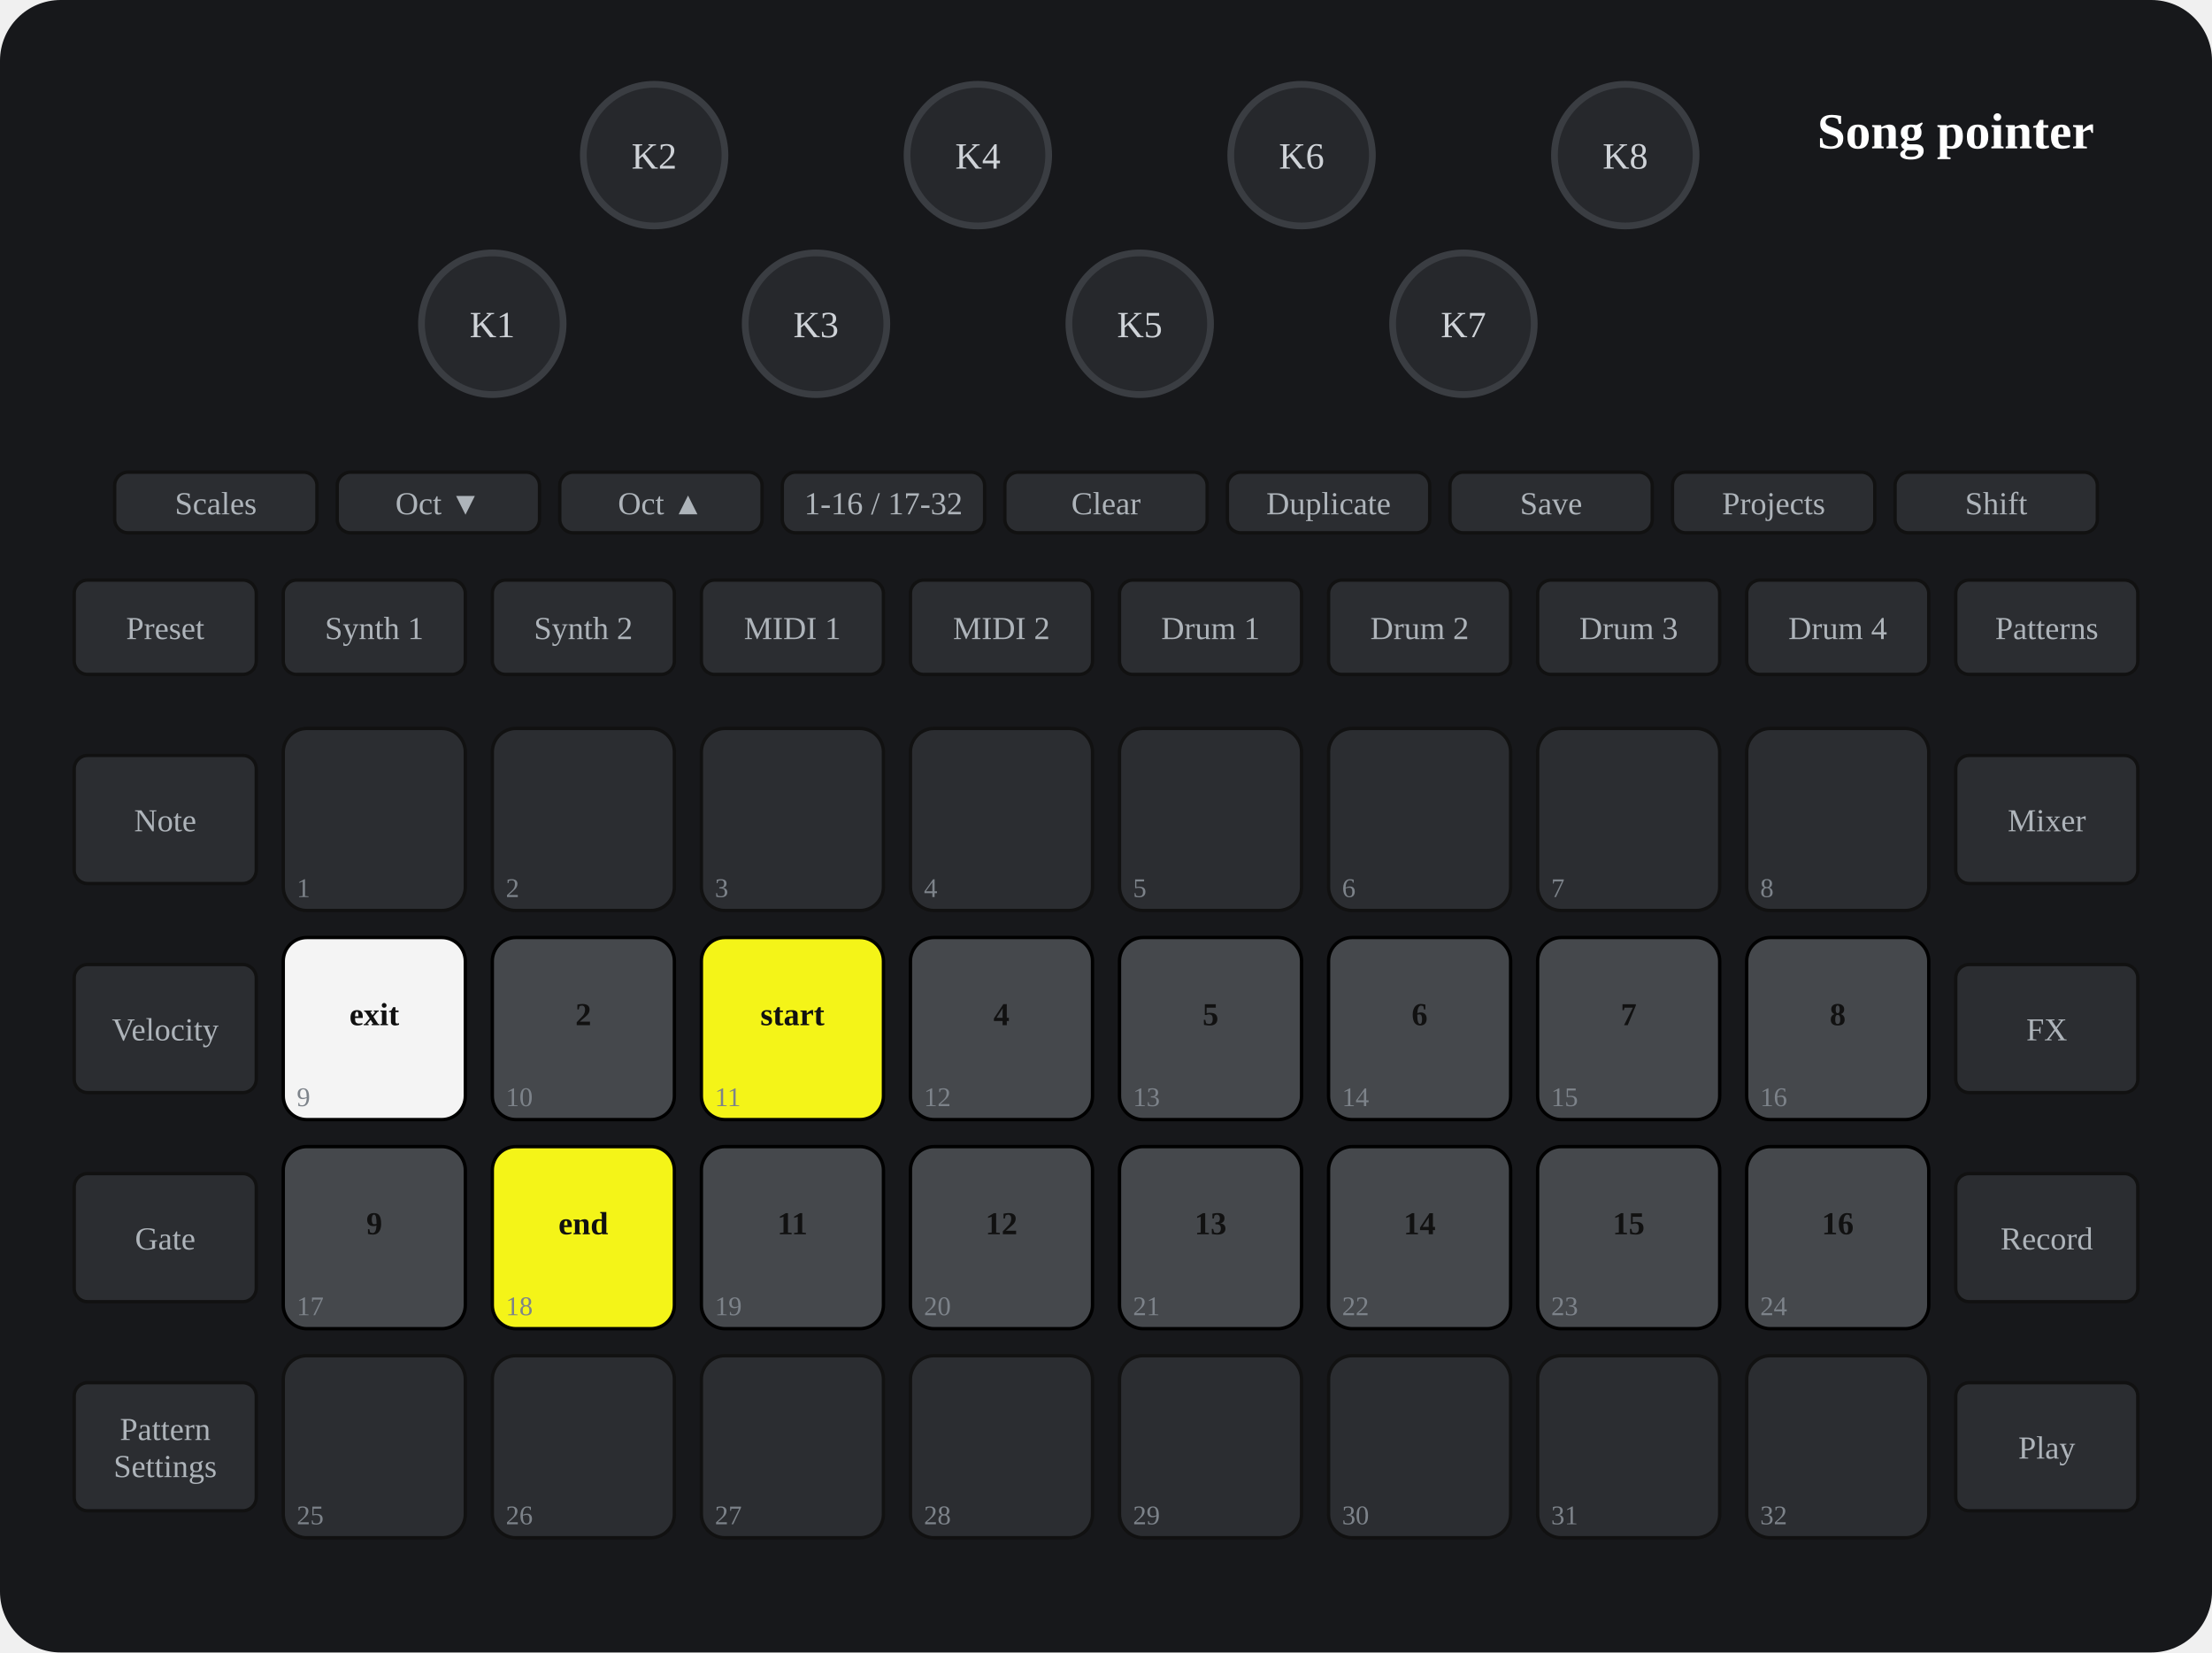
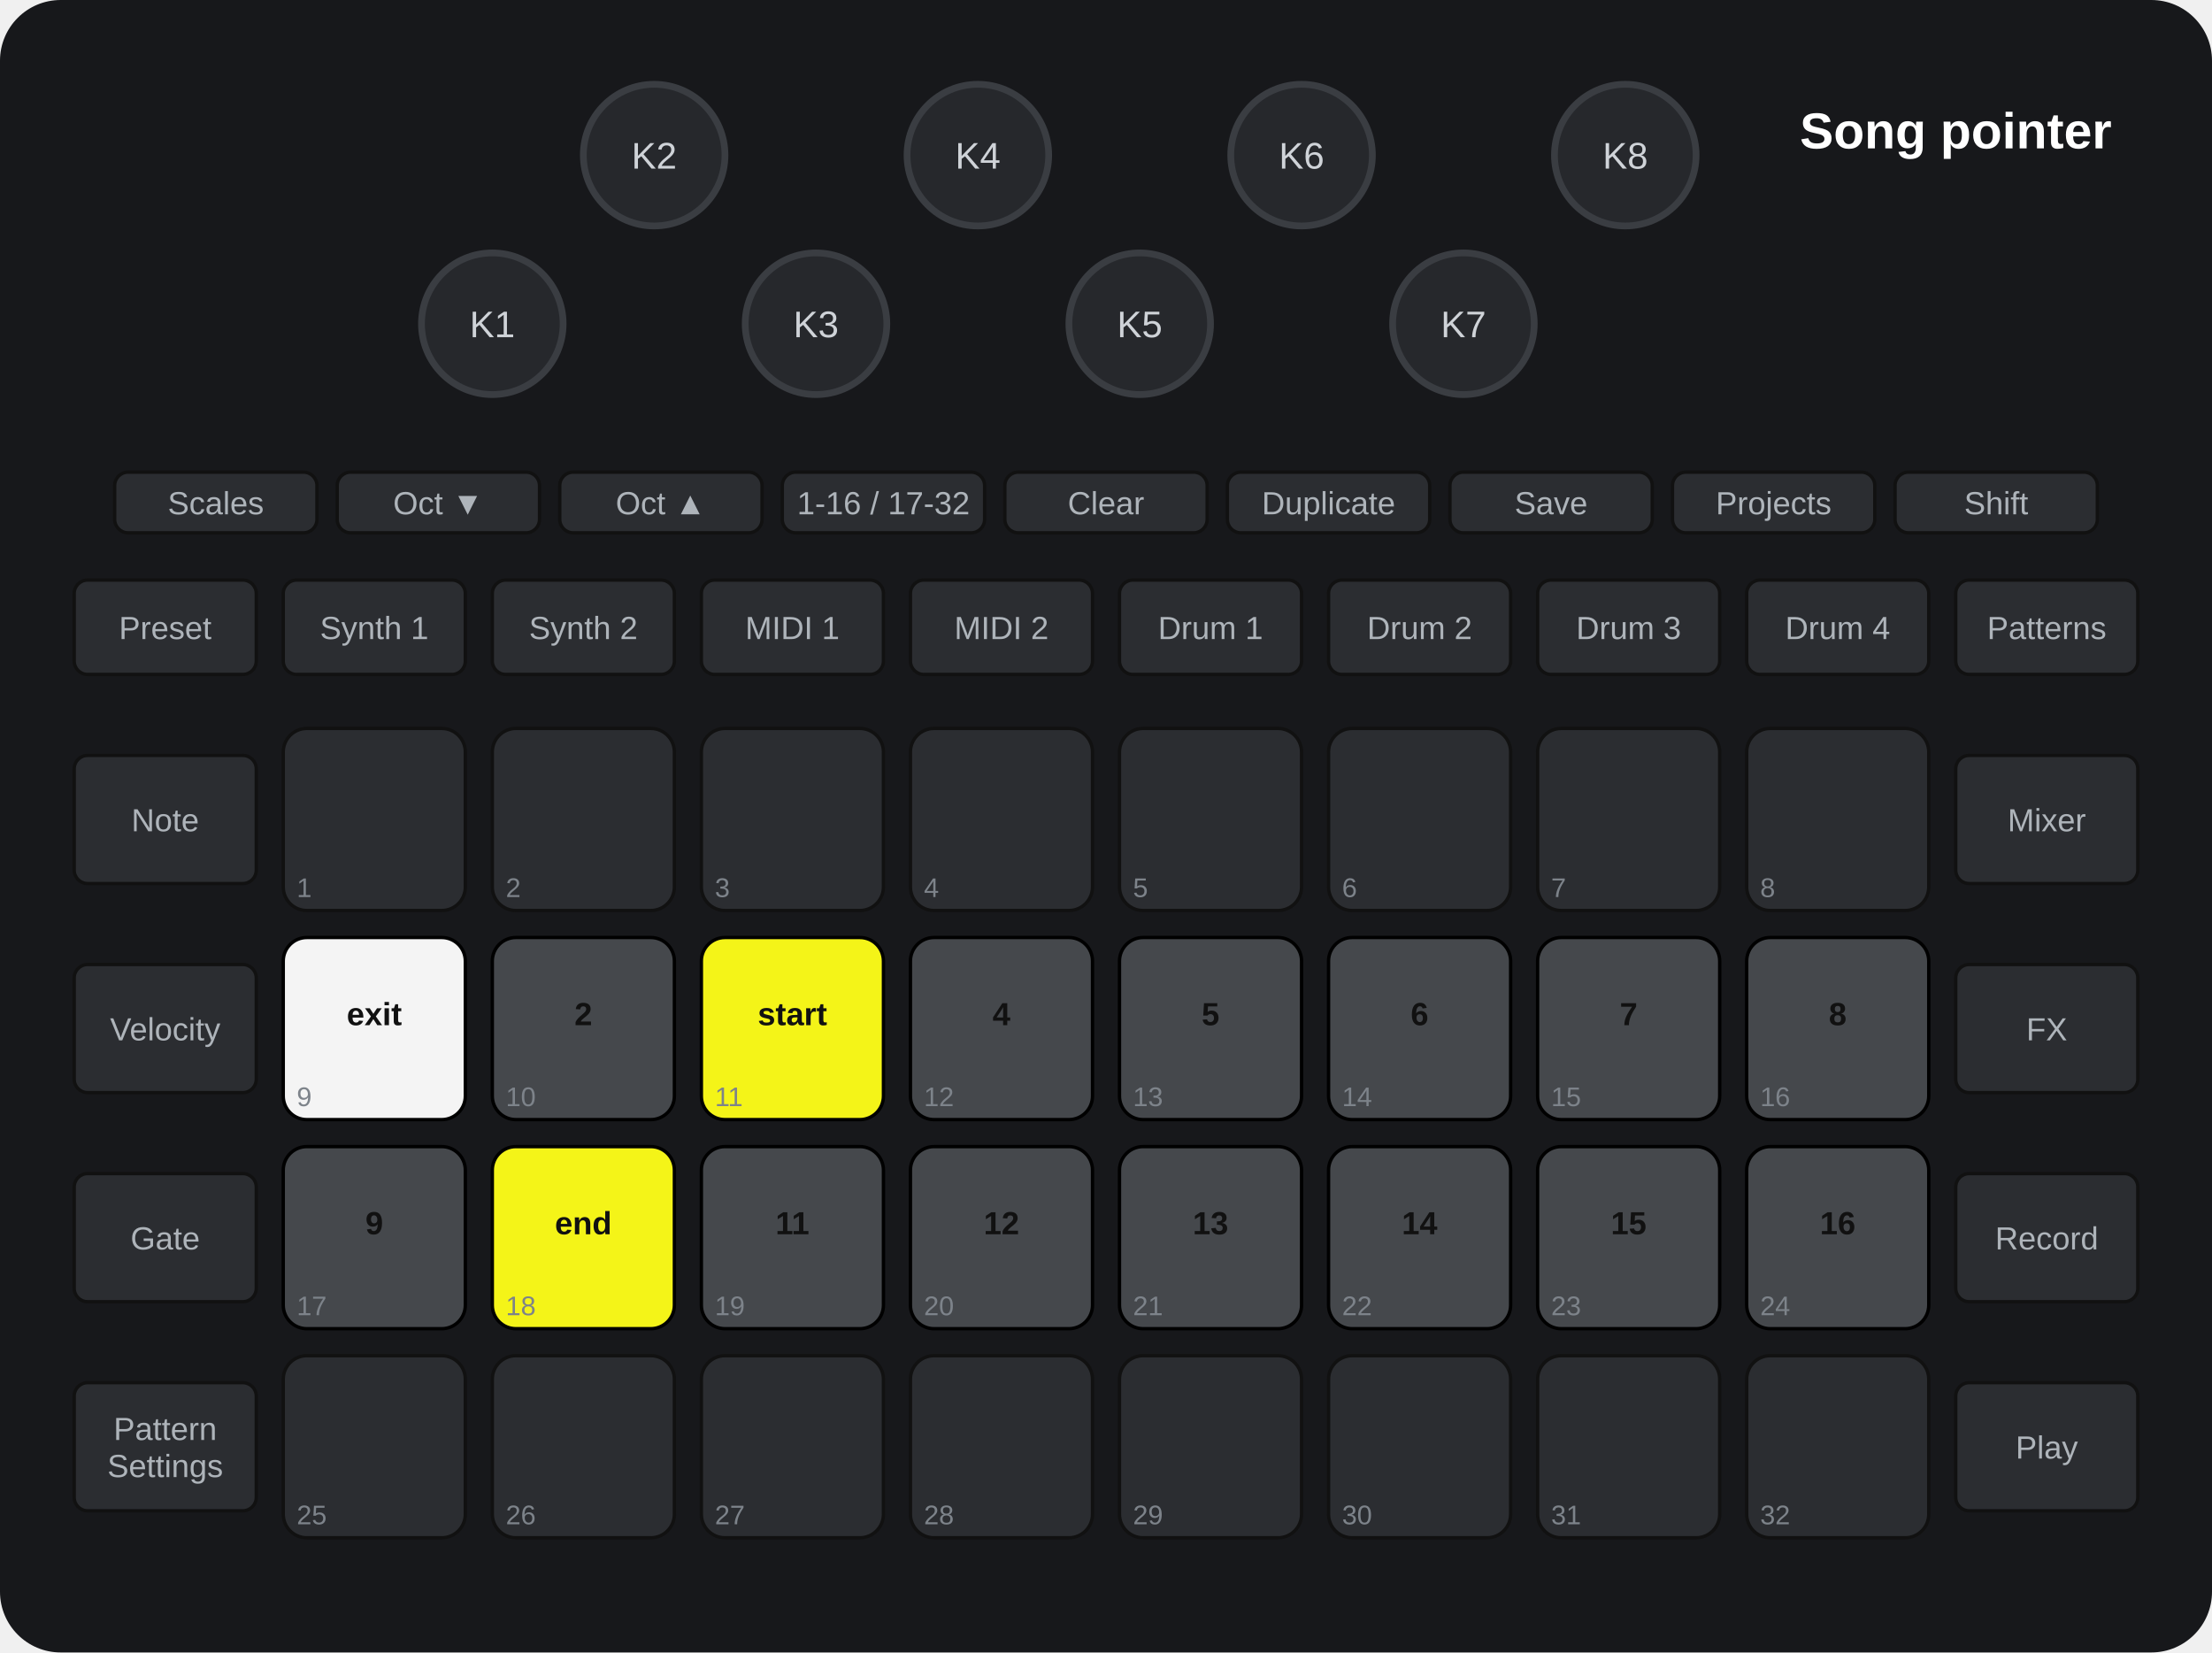
- <svg xmlns="http://www.w3.org/2000/svg" viewBox="0 0 656 490" role="img" aria-label="Song pointer: phrase between steps 3 and 10.">
+ <svg xmlns="http://www.w3.org/2000/svg" viewBox="0 0 656 490" role="img" aria-label="Song pointer: phrase between steps 3 and 10." font-family="Arial, Helvetica, sans-serif">
  <rect x="0" y="0" width="656" height="490" rx="18" fill="#17181b" />
  <circle cx="146" cy="96" r="21" fill="#26282c" stroke="#3a3d42" stroke-width="2" />
  <text x="146" y="100" font-size="11" fill="#cfd3d8" text-anchor="middle">K1</text>
  <circle cx="194" cy="46" r="21" fill="#26282c" stroke="#3a3d42" stroke-width="2" />
  <text x="194" y="50" font-size="11" fill="#cfd3d8" text-anchor="middle">K2</text>
  <circle cx="242" cy="96" r="21" fill="#26282c" stroke="#3a3d42" stroke-width="2" />
  <text x="242" y="100" font-size="11" fill="#cfd3d8" text-anchor="middle">K3</text>
  <circle cx="290" cy="46" r="21" fill="#26282c" stroke="#3a3d42" stroke-width="2" />
  <text x="290" y="50" font-size="11" fill="#cfd3d8" text-anchor="middle">K4</text>
  <circle cx="338" cy="96" r="21" fill="#26282c" stroke="#3a3d42" stroke-width="2" />
  <text x="338" y="100" font-size="11" fill="#cfd3d8" text-anchor="middle">K5</text>
  <circle cx="386" cy="46" r="21" fill="#26282c" stroke="#3a3d42" stroke-width="2" />
  <text x="386" y="50" font-size="11" fill="#cfd3d8" text-anchor="middle">K6</text>
  <circle cx="434" cy="96" r="21" fill="#26282c" stroke="#3a3d42" stroke-width="2" />
  <text x="434" y="100" font-size="11" fill="#cfd3d8" text-anchor="middle">K7</text>
  <circle cx="482" cy="46" r="21" fill="#26282c" stroke="#3a3d42" stroke-width="2" />
  <text x="482" y="50" font-size="11" fill="#cfd3d8" text-anchor="middle">K8</text>
  <text x="580" y="44" font-size="15" font-weight="bold" fill="#ffffff" text-anchor="middle">Song pointer</text>
  <rect x="34" y="140" width="60" height="18" rx="4" fill="#2b2d31" stroke="#111" />
  <text x="64.0" y="152.5" font-size="9.5" fill="#aeb4ba" text-anchor="middle">Scales</text>
  <rect x="100" y="140" width="60" height="18" rx="4" fill="#2b2d31" stroke="#111" />
  <text x="130.0" y="152.5" font-size="9.5" fill="#aeb4ba" text-anchor="middle">Oct ▼</text>
  <rect x="166" y="140" width="60" height="18" rx="4" fill="#2b2d31" stroke="#111" />
  <text x="196.0" y="152.5" font-size="9.5" fill="#aeb4ba" text-anchor="middle">Oct ▲</text>
  <rect x="232" y="140" width="60" height="18" rx="4" fill="#2b2d31" stroke="#111" />
  <text x="262.0" y="152.5" font-size="9.5" fill="#aeb4ba" text-anchor="middle">1-16 / 17-32</text>
  <rect x="298" y="140" width="60" height="18" rx="4" fill="#2b2d31" stroke="#111" />
  <text x="328.0" y="152.5" font-size="9.5" fill="#aeb4ba" text-anchor="middle">Clear</text>
  <rect x="364" y="140" width="60" height="18" rx="4" fill="#2b2d31" stroke="#111" />
  <text x="394.0" y="152.5" font-size="9.5" fill="#aeb4ba" text-anchor="middle">Duplicate</text>
  <rect x="430" y="140" width="60" height="18" rx="4" fill="#2b2d31" stroke="#111" />
  <text x="460.0" y="152.5" font-size="9.5" fill="#aeb4ba" text-anchor="middle">Save</text>
  <rect x="496" y="140" width="60" height="18" rx="4" fill="#2b2d31" stroke="#111" />
  <text x="526.0" y="152.5" font-size="9.5" fill="#aeb4ba" text-anchor="middle">Projects</text>
  <rect x="562" y="140" width="60" height="18" rx="4" fill="#2b2d31" stroke="#111" />
  <text x="592.0" y="152.5" font-size="9.5" fill="#aeb4ba" text-anchor="middle">Shift</text>
  <rect x="22" y="172" width="54" height="28" rx="4" fill="#2b2d31" stroke="#111" />
  <text x="49.0" y="189.5" font-size="9.5" fill="#aeb4ba" text-anchor="middle">Preset</text>
  <rect x="84" y="172" width="54" height="28" rx="4" fill="#2b2d31" stroke="#111" />
  <text x="111.0" y="189.5" font-size="9.5" fill="#aeb4ba" text-anchor="middle">Synth 1</text>
  <rect x="146" y="172" width="54" height="28" rx="4" fill="#2b2d31" stroke="#111" />
  <text x="173.0" y="189.5" font-size="9.5" fill="#aeb4ba" text-anchor="middle">Synth 2</text>
  <rect x="208" y="172" width="54" height="28" rx="4" fill="#2b2d31" stroke="#111" />
  <text x="235.0" y="189.5" font-size="9.5" fill="#aeb4ba" text-anchor="middle">MIDI 1</text>
  <rect x="270" y="172" width="54" height="28" rx="4" fill="#2b2d31" stroke="#111" />
  <text x="297.0" y="189.5" font-size="9.5" fill="#aeb4ba" text-anchor="middle">MIDI 2</text>
  <rect x="332" y="172" width="54" height="28" rx="4" fill="#2b2d31" stroke="#111" />
  <text x="359.0" y="189.5" font-size="9.5" fill="#aeb4ba" text-anchor="middle">Drum 1</text>
  <rect x="394" y="172" width="54" height="28" rx="4" fill="#2b2d31" stroke="#111" />
  <text x="421.0" y="189.5" font-size="9.5" fill="#aeb4ba" text-anchor="middle">Drum 2</text>
  <rect x="456" y="172" width="54" height="28" rx="4" fill="#2b2d31" stroke="#111" />
  <text x="483.0" y="189.5" font-size="9.5" fill="#aeb4ba" text-anchor="middle">Drum 3</text>
  <rect x="518" y="172" width="54" height="28" rx="4" fill="#2b2d31" stroke="#111" />
  <text x="545.0" y="189.5" font-size="9.5" fill="#aeb4ba" text-anchor="middle">Drum 4</text>
  <rect x="580" y="172" width="54" height="28" rx="4" fill="#2b2d31" stroke="#111" />
  <text x="607.0" y="189.5" font-size="9.5" fill="#aeb4ba" text-anchor="middle">Patterns</text>
  <rect x="22" y="224" width="54" height="38" rx="4" fill="#2b2d31" stroke="#111" />
  <text x="49.0" y="246.5" font-size="9.5" fill="#aeb4ba" text-anchor="middle">Note</text>
  <rect x="580" y="224" width="54" height="38" rx="4" fill="#2b2d31" stroke="#111" />
  <text x="607.0" y="246.5" font-size="9.5" fill="#aeb4ba" text-anchor="middle">Mixer</text>
  <rect x="22" y="286" width="54" height="38" rx="4" fill="#2b2d31" stroke="#111" />
  <text x="49.0" y="308.5" font-size="9.5" fill="#aeb4ba" text-anchor="middle">Velocity</text>
  <rect x="580" y="286" width="54" height="38" rx="4" fill="#2b2d31" stroke="#111" />
  <text x="607.0" y="308.5" font-size="9.5" fill="#aeb4ba" text-anchor="middle">FX</text>
  <rect x="22" y="348" width="54" height="38" rx="4" fill="#2b2d31" stroke="#111" />
  <text x="49.0" y="370.5" font-size="9.5" fill="#aeb4ba" text-anchor="middle">Gate</text>
  <rect x="580" y="348" width="54" height="38" rx="4" fill="#2b2d31" stroke="#111" />
  <text x="607.0" y="370.5" font-size="9.5" fill="#aeb4ba" text-anchor="middle">Record</text>
  <rect x="22" y="410" width="54" height="38" rx="4" fill="#2b2d31" stroke="#111" />
  <text x="49.0" y="427.0" font-size="9.5" fill="#aeb4ba" text-anchor="middle">Pattern</text>
  <text x="49.0" y="438.0" font-size="9.5" fill="#aeb4ba" text-anchor="middle">Settings</text>
  <rect x="580" y="410" width="54" height="38" rx="4" fill="#2b2d31" stroke="#111" />
  <text x="607.0" y="432.5" font-size="9.5" fill="#aeb4ba" text-anchor="middle">Play</text>
  <rect x="84" y="216" width="54" height="54" rx="7" fill="#2b2d31" stroke="#111" />
  <text x="88" y="266" font-size="8" fill="#7d838a">1</text>
  <rect x="146" y="216" width="54" height="54" rx="7" fill="#2b2d31" stroke="#111" />
  <text x="150" y="266" font-size="8" fill="#7d838a">2</text>
  <rect x="208" y="216" width="54" height="54" rx="7" fill="#2b2d31" stroke="#111" />
  <text x="212" y="266" font-size="8" fill="#7d838a">3</text>
  <rect x="270" y="216" width="54" height="54" rx="7" fill="#2b2d31" stroke="#111" />
  <text x="274" y="266" font-size="8" fill="#7d838a">4</text>
  <rect x="332" y="216" width="54" height="54" rx="7" fill="#2b2d31" stroke="#111" />
  <text x="336" y="266" font-size="8" fill="#7d838a">5</text>
  <rect x="394" y="216" width="54" height="54" rx="7" fill="#2b2d31" stroke="#111" />
  <text x="398" y="266" font-size="8" fill="#7d838a">6</text>
  <rect x="456" y="216" width="54" height="54" rx="7" fill="#2b2d31" stroke="#111" />
  <text x="460" y="266" font-size="8" fill="#7d838a">7</text>
  <rect x="518" y="216" width="54" height="54" rx="7" fill="#2b2d31" stroke="#111" />
  <text x="522" y="266" font-size="8" fill="#7d838a">8</text>
  <rect x="84" y="278" width="54" height="54" rx="7" fill="#ffffff" fill-opacity="0.95" stroke="#000" stroke-width="1" />
  <text x="111.0" y="304" font-size="9.5" fill="#111" text-anchor="middle" font-weight="bold">exit</text>
  <text x="88" y="328" font-size="8" fill="#7d838a">9</text>
  <rect x="146" y="278" width="54" height="54" rx="7" fill="#9aa0a6" fill-opacity="0.35" stroke="#000" stroke-width="1" />
  <text x="173.0" y="304" font-size="9.5" fill="#111" text-anchor="middle" font-weight="bold">2</text>
  <text x="150" y="328" font-size="8" fill="#7d838a">10</text>
  <rect x="208" y="278" width="54" height="54" rx="7" fill="#ffff19" fill-opacity="0.95" stroke="#000" stroke-width="1" />
  <text x="235.0" y="304" font-size="9.5" fill="#111" text-anchor="middle" font-weight="bold">start</text>
  <text x="212" y="328" font-size="8" fill="#7d838a">11</text>
  <rect x="270" y="278" width="54" height="54" rx="7" fill="#9aa0a6" fill-opacity="0.35" stroke="#000" stroke-width="1" />
  <text x="297.0" y="304" font-size="9.5" fill="#111" text-anchor="middle" font-weight="bold">4</text>
  <text x="274" y="328" font-size="8" fill="#7d838a">12</text>
  <rect x="332" y="278" width="54" height="54" rx="7" fill="#9aa0a6" fill-opacity="0.35" stroke="#000" stroke-width="1" />
  <text x="359.0" y="304" font-size="9.5" fill="#111" text-anchor="middle" font-weight="bold">5</text>
  <text x="336" y="328" font-size="8" fill="#7d838a">13</text>
  <rect x="394" y="278" width="54" height="54" rx="7" fill="#9aa0a6" fill-opacity="0.35" stroke="#000" stroke-width="1" />
  <text x="421.0" y="304" font-size="9.5" fill="#111" text-anchor="middle" font-weight="bold">6</text>
  <text x="398" y="328" font-size="8" fill="#7d838a">14</text>
  <rect x="456" y="278" width="54" height="54" rx="7" fill="#9aa0a6" fill-opacity="0.35" stroke="#000" stroke-width="1" />
  <text x="483.0" y="304" font-size="9.5" fill="#111" text-anchor="middle" font-weight="bold">7</text>
  <text x="460" y="328" font-size="8" fill="#7d838a">15</text>
  <rect x="518" y="278" width="54" height="54" rx="7" fill="#9aa0a6" fill-opacity="0.35" stroke="#000" stroke-width="1" />
  <text x="545.0" y="304" font-size="9.5" fill="#111" text-anchor="middle" font-weight="bold">8</text>
  <text x="522" y="328" font-size="8" fill="#7d838a">16</text>
  <rect x="84" y="340" width="54" height="54" rx="7" fill="#9aa0a6" fill-opacity="0.35" stroke="#000" stroke-width="1" />
  <text x="111.0" y="366" font-size="9.5" fill="#111" text-anchor="middle" font-weight="bold">9</text>
  <text x="88" y="390" font-size="8" fill="#7d838a">17</text>
  <rect x="146" y="340" width="54" height="54" rx="7" fill="#ffff19" fill-opacity="0.95" stroke="#000" stroke-width="1" />
  <text x="173.0" y="366" font-size="9.5" fill="#111" text-anchor="middle" font-weight="bold">end</text>
  <text x="150" y="390" font-size="8" fill="#7d838a">18</text>
  <rect x="208" y="340" width="54" height="54" rx="7" fill="#9aa0a6" fill-opacity="0.35" stroke="#000" stroke-width="1" />
  <text x="235.0" y="366" font-size="9.5" fill="#111" text-anchor="middle" font-weight="bold">11</text>
  <text x="212" y="390" font-size="8" fill="#7d838a">19</text>
  <rect x="270" y="340" width="54" height="54" rx="7" fill="#9aa0a6" fill-opacity="0.35" stroke="#000" stroke-width="1" />
  <text x="297.0" y="366" font-size="9.5" fill="#111" text-anchor="middle" font-weight="bold">12</text>
  <text x="274" y="390" font-size="8" fill="#7d838a">20</text>
  <rect x="332" y="340" width="54" height="54" rx="7" fill="#9aa0a6" fill-opacity="0.35" stroke="#000" stroke-width="1" />
  <text x="359.0" y="366" font-size="9.5" fill="#111" text-anchor="middle" font-weight="bold">13</text>
  <text x="336" y="390" font-size="8" fill="#7d838a">21</text>
  <rect x="394" y="340" width="54" height="54" rx="7" fill="#9aa0a6" fill-opacity="0.35" stroke="#000" stroke-width="1" />
  <text x="421.0" y="366" font-size="9.5" fill="#111" text-anchor="middle" font-weight="bold">14</text>
  <text x="398" y="390" font-size="8" fill="#7d838a">22</text>
  <rect x="456" y="340" width="54" height="54" rx="7" fill="#9aa0a6" fill-opacity="0.35" stroke="#000" stroke-width="1" />
  <text x="483.0" y="366" font-size="9.5" fill="#111" text-anchor="middle" font-weight="bold">15</text>
  <text x="460" y="390" font-size="8" fill="#7d838a">23</text>
  <rect x="518" y="340" width="54" height="54" rx="7" fill="#9aa0a6" fill-opacity="0.35" stroke="#000" stroke-width="1" />
  <text x="545.0" y="366" font-size="9.5" fill="#111" text-anchor="middle" font-weight="bold">16</text>
  <text x="522" y="390" font-size="8" fill="#7d838a">24</text>
  <rect x="84" y="402" width="54" height="54" rx="7" fill="#2b2d31" stroke="#111" />
  <text x="88" y="452" font-size="8" fill="#7d838a">25</text>
  <rect x="146" y="402" width="54" height="54" rx="7" fill="#2b2d31" stroke="#111" />
  <text x="150" y="452" font-size="8" fill="#7d838a">26</text>
  <rect x="208" y="402" width="54" height="54" rx="7" fill="#2b2d31" stroke="#111" />
  <text x="212" y="452" font-size="8" fill="#7d838a">27</text>
  <rect x="270" y="402" width="54" height="54" rx="7" fill="#2b2d31" stroke="#111" />
  <text x="274" y="452" font-size="8" fill="#7d838a">28</text>
  <rect x="332" y="402" width="54" height="54" rx="7" fill="#2b2d31" stroke="#111" />
  <text x="336" y="452" font-size="8" fill="#7d838a">29</text>
  <rect x="394" y="402" width="54" height="54" rx="7" fill="#2b2d31" stroke="#111" />
  <text x="398" y="452" font-size="8" fill="#7d838a">30</text>
  <rect x="456" y="402" width="54" height="54" rx="7" fill="#2b2d31" stroke="#111" />
  <text x="460" y="452" font-size="8" fill="#7d838a">31</text>
  <rect x="518" y="402" width="54" height="54" rx="7" fill="#2b2d31" stroke="#111" />
  <text x="522" y="452" font-size="8" fill="#7d838a">32</text>
</svg>
